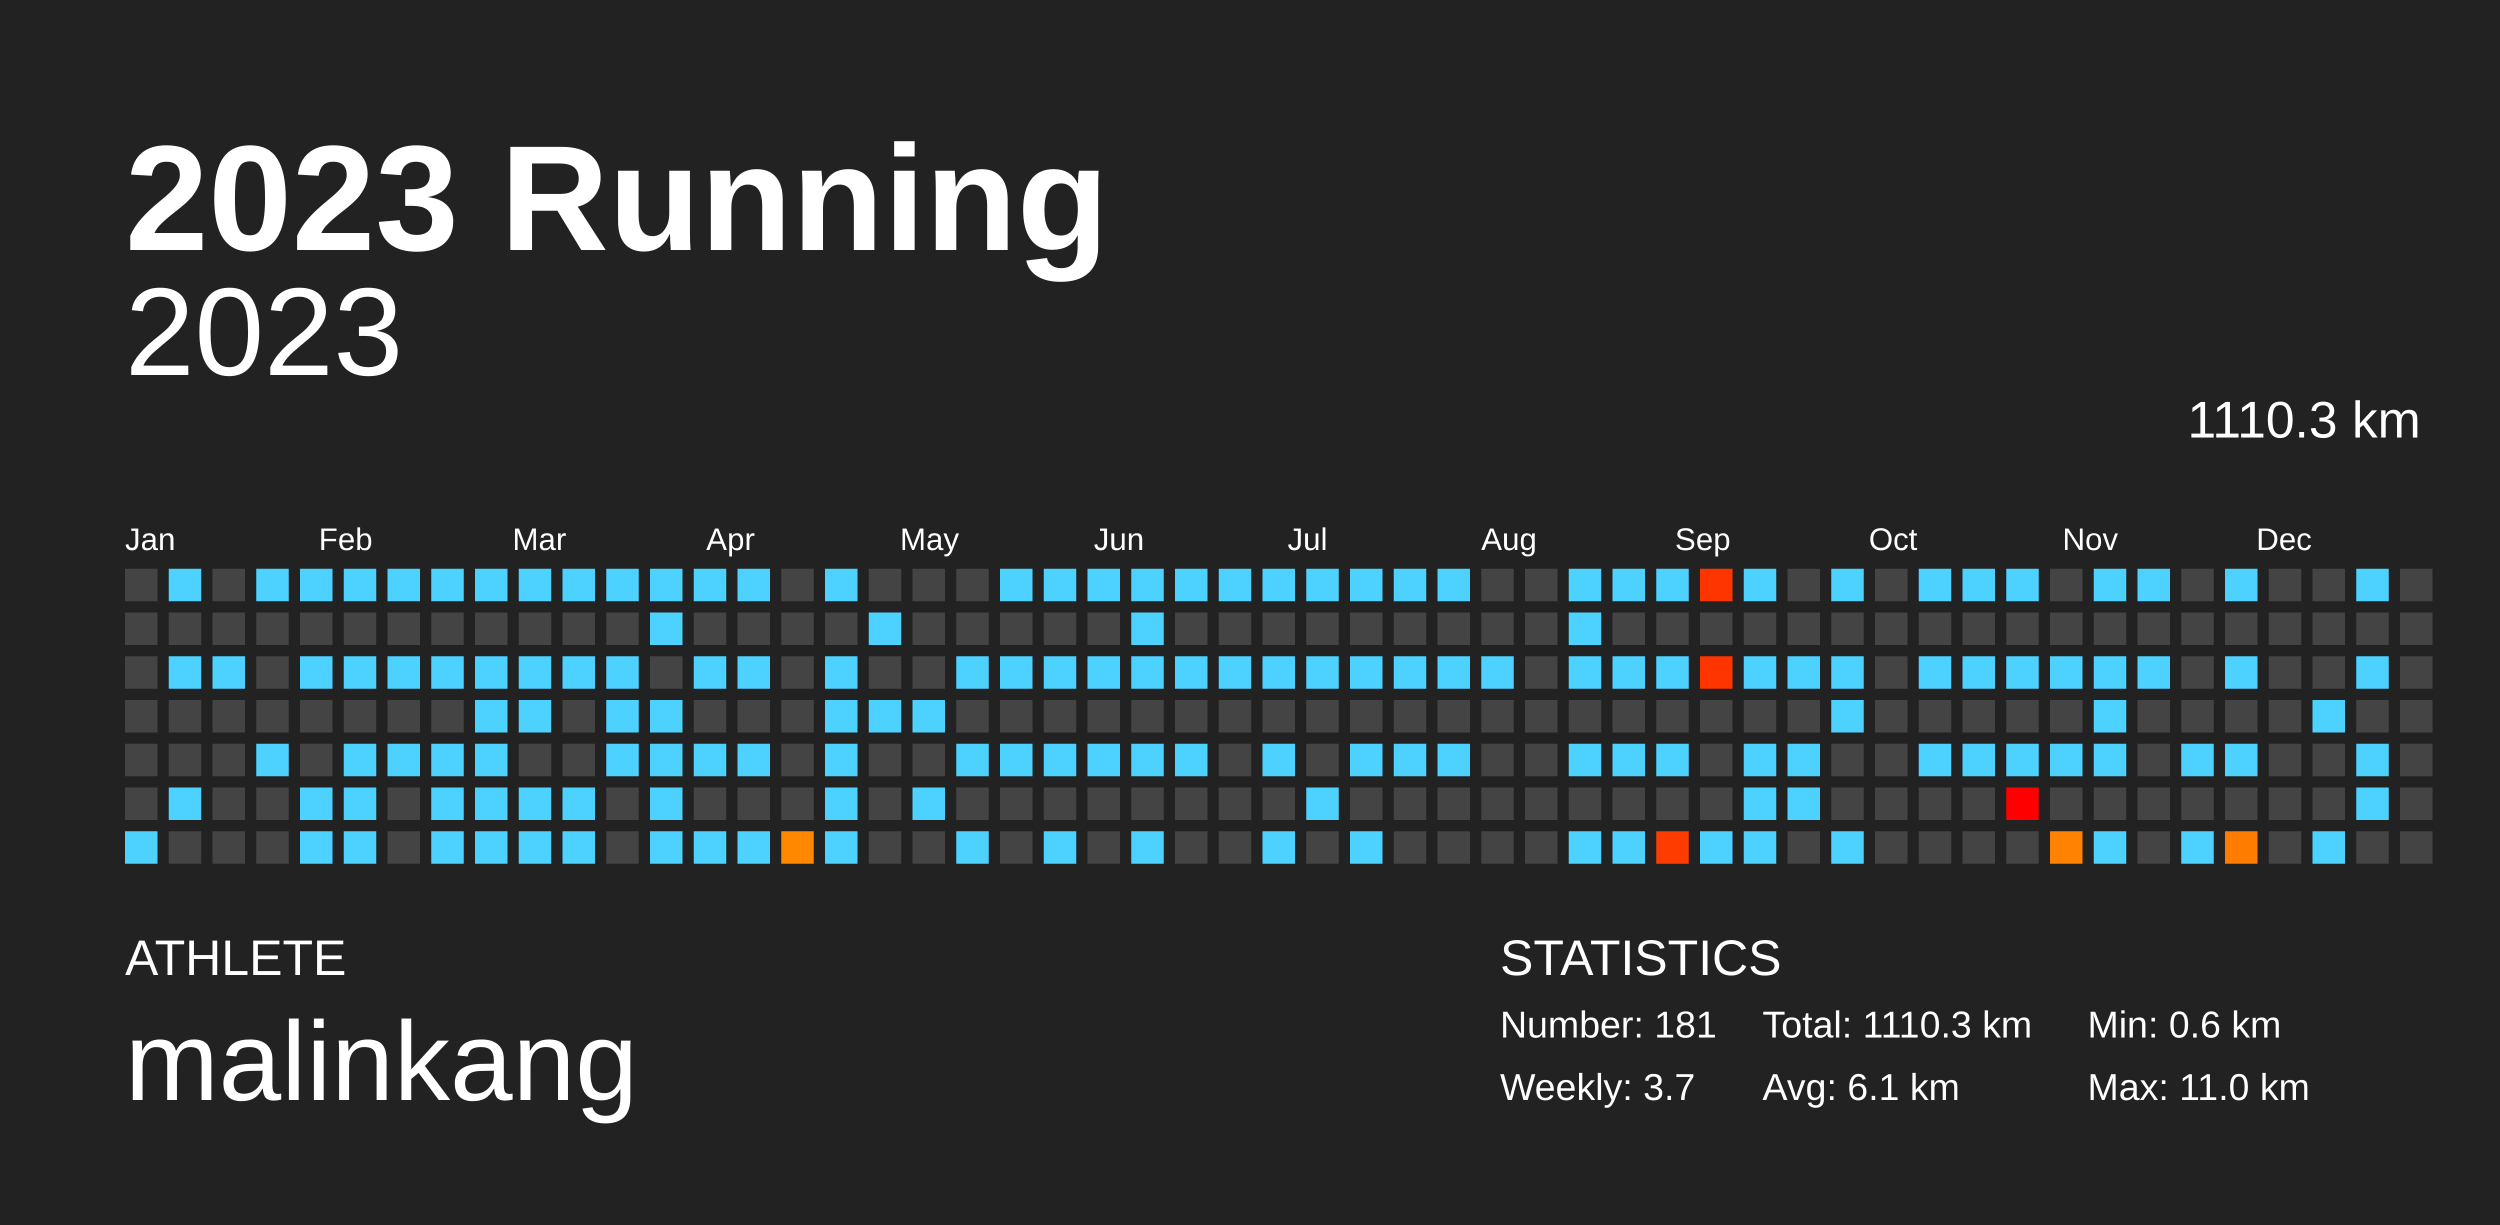
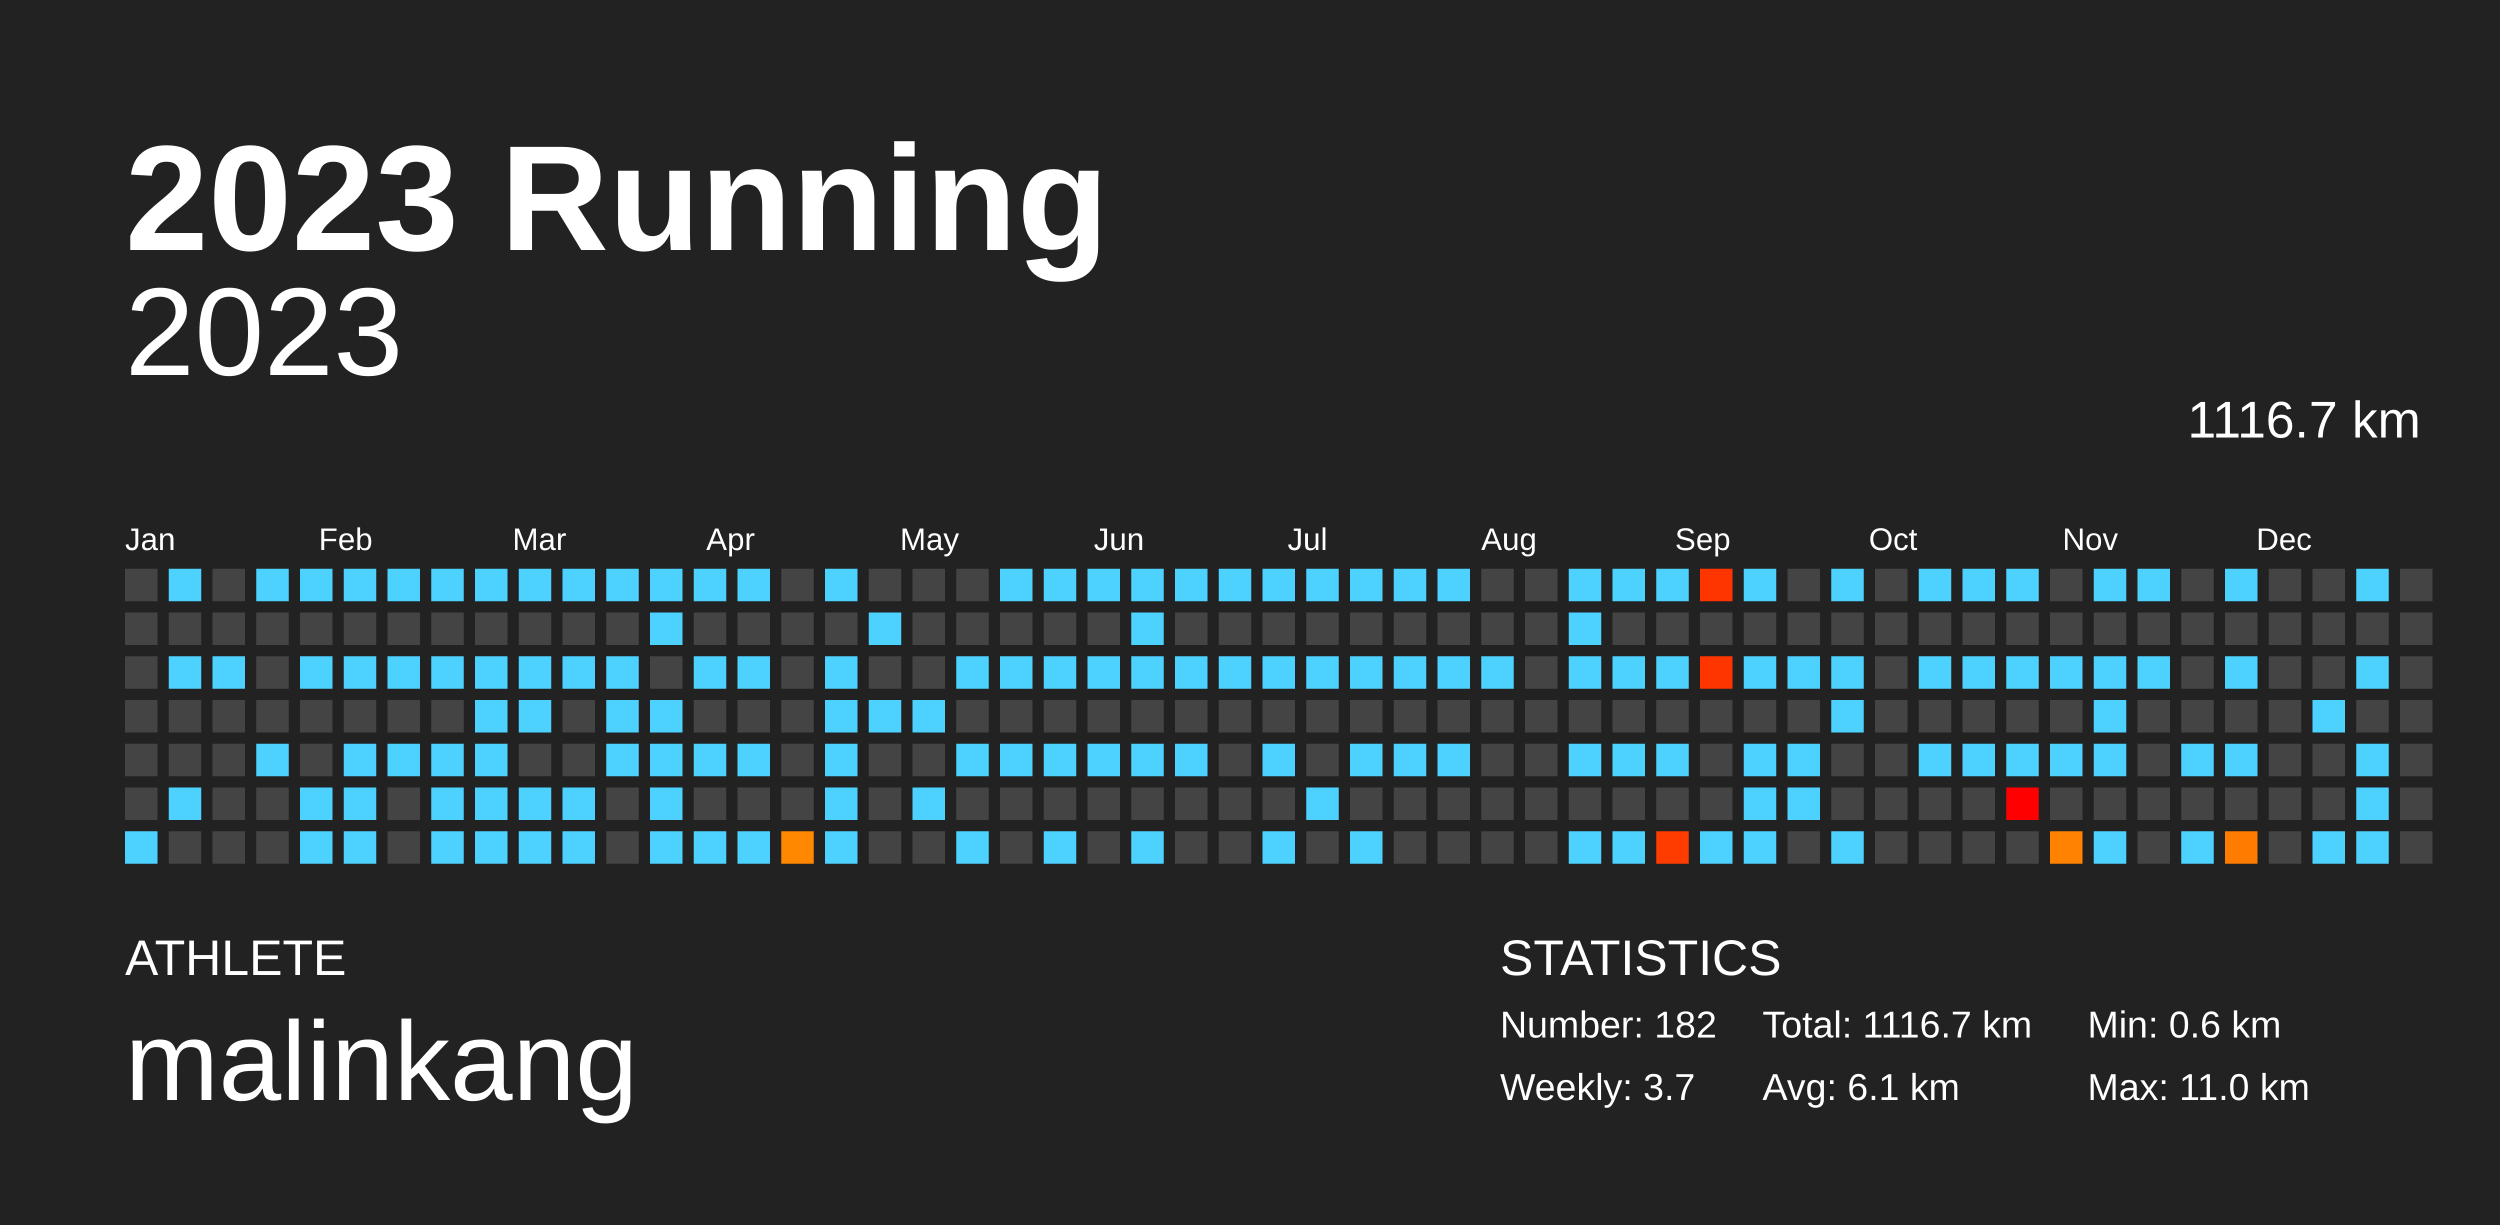
<svg xmlns="http://www.w3.org/2000/svg" baseProfile="full" height="98mm" version="1.1" viewBox="0,0,200,98" width="200mm">
  <defs />
  <rect fill="#222222" height="98" width="200" x="0" y="0" />
  <text fill="#FFFFFF" style="font-size:12px; font-family:Arial; font-weight:bold;" x="10" y="20">2023 Running</text>
  <text fill="#FFFFFF" style="font-size:4px; font-family:Arial" x="10" y="78">ATHLETE</text>
  <text fill="#FFFFFF" style="font-size:9px; font-family:Arial" x="10" y="88">malinkang</text>
  <text fill="#FFFFFF" style="font-size:4px; font-family:Arial" x="120" y="78">STATISTICS</text>
-   <text fill="#FFFFFF" style="font-size:3px; font-family:Arial" x="120" y="83">Number: 181</text>
+   <text fill="#FFFFFF" style="font-size:3px; font-family:Arial" x="120" y="83">Number: 182</text>
  <text fill="#FFFFFF" style="font-size:3px; font-family:Arial" x="120" y="88">Weekly: 3.7</text>
-   <text fill="#FFFFFF" style="font-size:3px; font-family:Arial" x="141" y="83">Total: 1110.3 km</text>
+   <text fill="#FFFFFF" style="font-size:3px; font-family:Arial" x="141" y="83">Total: 1116.7 km</text>
  <text fill="#FFFFFF" style="font-size:3px; font-family:Arial" x="141" y="88">Avg: 6.1 km</text>
  <text fill="#FFFFFF" style="font-size:3px; font-family:Arial" x="167" y="83">Min: 0.6 km</text>
  <text fill="#FFFFFF" style="font-size:3px; font-family:Arial" x="167" y="88">Max: 11.0 km</text>
  <text alignment-baseline="hanging" fill="#FFFFFF" style="font-size:10.0px; font-family:Arial;" x="10" y="30">2023</text>
-   <text alignment-baseline="hanging" fill="#FFFFFF" style="font-size:4.125px; font-family:Arial;" x="175" y="35">1110.3 km</text>
+   <text alignment-baseline="hanging" fill="#FFFFFF" style="font-size:4.125px; font-family:Arial;" x="175" y="35">1116.7 km</text>
  <text fill="#FFFFFF" style="font-size:2.5px; font-family:Arial" x="10.0" y="44">Jan</text>
  <text fill="#FFFFFF" style="font-size:2.5px; font-family:Arial" x="25.5" y="44">Feb</text>
  <text fill="#FFFFFF" style="font-size:2.5px; font-family:Arial" x="41.0" y="44">Mar</text>
  <text fill="#FFFFFF" style="font-size:2.5px; font-family:Arial" x="56.5" y="44">Apr</text>
  <text fill="#FFFFFF" style="font-size:2.5px; font-family:Arial" x="72.0" y="44">May</text>
  <text fill="#FFFFFF" style="font-size:2.5px; font-family:Arial" x="87.5" y="44">Jun</text>
  <text fill="#FFFFFF" style="font-size:2.5px; font-family:Arial" x="103.0" y="44">Jul</text>
  <text fill="#FFFFFF" style="font-size:2.5px; font-family:Arial" x="118.5" y="44">Aug</text>
  <text fill="#FFFFFF" style="font-size:2.5px; font-family:Arial" x="134.0" y="44">Sep</text>
  <text fill="#FFFFFF" style="font-size:2.5px; font-family:Arial" x="149.5" y="44">Oct</text>
  <text fill="#FFFFFF" style="font-size:2.5px; font-family:Arial" x="165.0" y="44">Nov</text>
  <text fill="#FFFFFF" style="font-size:2.5px; font-family:Arial" x="180.5" y="44">Dec</text>
  <rect fill="#444444" height="2.6" width="2.6" x="10.0" y="45.5" />
  <rect fill="#444444" height="2.6" width="2.6" x="10.0" y="49.0" />
  <rect fill="#444444" height="2.6" width="2.6" x="10.0" y="52.5" />
  <rect fill="#444444" height="2.6" width="2.6" x="10.0" y="56.0" />
  <rect fill="#444444" height="2.6" width="2.6" x="10.0" y="59.5" />
  <rect fill="#444444" height="2.6" width="2.6" x="10.0" y="63.0" />
  <rect fill="#4dd2ff" height="2.6" width="2.6" x="10.0" y="66.5" />
  <rect fill="#4dd2ff" height="2.6" width="2.6" x="13.5" y="45.5" />
  <rect fill="#444444" height="2.6" width="2.6" x="13.5" y="49.0" />
  <rect fill="#4dd2ff" height="2.6" width="2.6" x="13.5" y="52.5" />
  <rect fill="#444444" height="2.6" width="2.6" x="13.5" y="56.0" />
  <rect fill="#444444" height="2.6" width="2.6" x="13.5" y="59.5" />
  <rect fill="#4dd2ff" height="2.6" width="2.6" x="13.5" y="63.0" />
  <rect fill="#444444" height="2.6" width="2.6" x="13.5" y="66.5" />
  <rect fill="#444444" height="2.6" width="2.6" x="17.0" y="45.5" />
  <rect fill="#444444" height="2.6" width="2.6" x="17.0" y="49.0" />
  <rect fill="#4dd2ff" height="2.6" width="2.6" x="17.0" y="52.5" />
  <rect fill="#444444" height="2.6" width="2.6" x="17.0" y="56.0" />
  <rect fill="#444444" height="2.6" width="2.6" x="17.0" y="59.5" />
  <rect fill="#444444" height="2.6" width="2.6" x="17.0" y="63.0" />
  <rect fill="#444444" height="2.6" width="2.6" x="17.0" y="66.5" />
  <rect fill="#4dd2ff" height="2.6" width="2.6" x="20.5" y="45.5" />
  <rect fill="#444444" height="2.6" width="2.6" x="20.5" y="49.0" />
  <rect fill="#444444" height="2.6" width="2.6" x="20.5" y="52.5" />
  <rect fill="#444444" height="2.6" width="2.6" x="20.5" y="56.0" />
  <rect fill="#4dd2ff" height="2.6" width="2.6" x="20.5" y="59.5" />
  <rect fill="#444444" height="2.6" width="2.6" x="20.5" y="63.0" />
  <rect fill="#444444" height="2.6" width="2.6" x="20.5" y="66.5" />
  <rect fill="#4dd2ff" height="2.6" width="2.6" x="24.0" y="45.5" />
  <rect fill="#444444" height="2.6" width="2.6" x="24.0" y="49.0" />
  <rect fill="#4dd2ff" height="2.6" width="2.6" x="24.0" y="52.5" />
  <rect fill="#444444" height="2.6" width="2.6" x="24.0" y="56.0" />
  <rect fill="#444444" height="2.6" width="2.6" x="24.0" y="59.5" />
  <rect fill="#4dd2ff" height="2.6" width="2.6" x="24.0" y="63.0" />
  <rect fill="#4dd2ff" height="2.6" width="2.6" x="24.0" y="66.5" />
  <rect fill="#4dd2ff" height="2.6" width="2.6" x="27.5" y="45.5" />
  <rect fill="#444444" height="2.6" width="2.6" x="27.5" y="49.0" />
  <rect fill="#4dd2ff" height="2.6" width="2.6" x="27.5" y="52.5" />
  <rect fill="#444444" height="2.6" width="2.6" x="27.5" y="56.0" />
  <rect fill="#4dd2ff" height="2.6" width="2.6" x="27.5" y="59.5" />
  <rect fill="#4dd2ff" height="2.6" width="2.6" x="27.5" y="63.0" />
  <rect fill="#4dd2ff" height="2.6" width="2.6" x="27.5" y="66.5" />
  <rect fill="#4dd2ff" height="2.6" width="2.6" x="31.0" y="45.5" />
  <rect fill="#444444" height="2.6" width="2.6" x="31.0" y="49.0" />
  <rect fill="#4dd2ff" height="2.6" width="2.6" x="31.0" y="52.5" />
  <rect fill="#444444" height="2.6" width="2.6" x="31.0" y="56.0" />
  <rect fill="#4dd2ff" height="2.6" width="2.6" x="31.0" y="59.5" />
  <rect fill="#444444" height="2.6" width="2.6" x="31.0" y="63.0" />
  <rect fill="#444444" height="2.6" width="2.6" x="31.0" y="66.5" />
  <rect fill="#4dd2ff" height="2.6" width="2.6" x="34.5" y="45.5" />
  <rect fill="#444444" height="2.6" width="2.6" x="34.5" y="49.0" />
  <rect fill="#4dd2ff" height="2.6" width="2.6" x="34.5" y="52.5" />
  <rect fill="#444444" height="2.6" width="2.6" x="34.5" y="56.0" />
  <rect fill="#4dd2ff" height="2.6" width="2.6" x="34.5" y="59.5" />
  <rect fill="#4dd2ff" height="2.6" width="2.6" x="34.5" y="63.0" />
  <rect fill="#4dd2ff" height="2.6" width="2.6" x="34.5" y="66.5" />
  <rect fill="#4dd2ff" height="2.6" width="2.6" x="38.0" y="45.5" />
  <rect fill="#444444" height="2.6" width="2.6" x="38.0" y="49.0" />
  <rect fill="#4dd2ff" height="2.6" width="2.6" x="38.0" y="52.5" />
  <rect fill="#4dd2ff" height="2.6" width="2.6" x="38.0" y="56.0" />
  <rect fill="#4dd2ff" height="2.6" width="2.6" x="38.0" y="59.5" />
  <rect fill="#4dd2ff" height="2.6" width="2.6" x="38.0" y="63.0" />
  <rect fill="#4dd2ff" height="2.6" width="2.6" x="38.0" y="66.5" />
  <rect fill="#4dd2ff" height="2.6" width="2.6" x="41.5" y="45.5" />
  <rect fill="#444444" height="2.6" width="2.6" x="41.5" y="49.0" />
  <rect fill="#4dd2ff" height="2.6" width="2.6" x="41.5" y="52.5" />
  <rect fill="#4dd2ff" height="2.6" width="2.6" x="41.5" y="56.0" />
  <rect fill="#444444" height="2.6" width="2.6" x="41.5" y="59.5" />
  <rect fill="#4dd2ff" height="2.6" width="2.6" x="41.5" y="63.0" />
  <rect fill="#4dd2ff" height="2.6" width="2.6" x="41.5" y="66.5" />
  <rect fill="#4dd2ff" height="2.6" width="2.6" x="45.0" y="45.5" />
  <rect fill="#444444" height="2.6" width="2.6" x="45.0" y="49.0" />
  <rect fill="#4dd2ff" height="2.6" width="2.6" x="45.0" y="52.5" />
  <rect fill="#444444" height="2.6" width="2.6" x="45.0" y="56.0" />
  <rect fill="#444444" height="2.6" width="2.6" x="45.0" y="59.5" />
  <rect fill="#4dd2ff" height="2.6" width="2.6" x="45.0" y="63.0" />
  <rect fill="#4dd2ff" height="2.6" width="2.6" x="45.0" y="66.5" />
  <rect fill="#4dd2ff" height="2.6" width="2.6" x="48.5" y="45.5" />
  <rect fill="#444444" height="2.6" width="2.6" x="48.5" y="49.0" />
  <rect fill="#4dd2ff" height="2.6" width="2.6" x="48.5" y="52.5" />
  <rect fill="#4dd2ff" height="2.6" width="2.6" x="48.5" y="56.0" />
  <rect fill="#4dd2ff" height="2.6" width="2.6" x="48.5" y="59.5" />
  <rect fill="#444444" height="2.6" width="2.6" x="48.5" y="63.0" />
  <rect fill="#444444" height="2.6" width="2.6" x="48.5" y="66.5" />
  <rect fill="#4dd2ff" height="2.6" width="2.6" x="52.0" y="45.5" />
  <rect fill="#4dd2ff" height="2.6" width="2.6" x="52.0" y="49.0" />
  <rect fill="#444444" height="2.6" width="2.6" x="52.0" y="52.5" />
  <rect fill="#4dd2ff" height="2.6" width="2.6" x="52.0" y="56.0" />
  <rect fill="#4dd2ff" height="2.6" width="2.6" x="52.0" y="59.5" />
  <rect fill="#4dd2ff" height="2.6" width="2.6" x="52.0" y="63.0" />
  <rect fill="#4dd2ff" height="2.6" width="2.6" x="52.0" y="66.5" />
  <rect fill="#4dd2ff" height="2.6" width="2.6" x="55.5" y="45.5" />
  <rect fill="#444444" height="2.6" width="2.6" x="55.5" y="49.0" />
  <rect fill="#4dd2ff" height="2.6" width="2.6" x="55.5" y="52.5" />
  <rect fill="#444444" height="2.6" width="2.6" x="55.5" y="56.0" />
  <rect fill="#4dd2ff" height="2.6" width="2.6" x="55.5" y="59.5" />
  <rect fill="#444444" height="2.6" width="2.6" x="55.5" y="63.0" />
  <rect fill="#4dd2ff" height="2.6" width="2.6" x="55.5" y="66.5" />
  <rect fill="#4dd2ff" height="2.6" width="2.6" x="59.0" y="45.5" />
  <rect fill="#444444" height="2.6" width="2.6" x="59.0" y="49.0" />
  <rect fill="#4dd2ff" height="2.6" width="2.6" x="59.0" y="52.5" />
  <rect fill="#444444" height="2.6" width="2.6" x="59.0" y="56.0" />
  <rect fill="#4dd2ff" height="2.6" width="2.6" x="59.0" y="59.5" />
  <rect fill="#444444" height="2.6" width="2.6" x="59.0" y="63.0" />
  <rect fill="#4dd2ff" height="2.6" width="2.6" x="59.0" y="66.5" />
  <rect fill="#444444" height="2.6" width="2.6" x="62.5" y="45.5" />
  <rect fill="#444444" height="2.6" width="2.6" x="62.5" y="49.0" />
  <rect fill="#444444" height="2.6" width="2.6" x="62.5" y="52.5" />
  <rect fill="#444444" height="2.6" width="2.6" x="62.5" y="56.0" />
  <rect fill="#444444" height="2.6" width="2.6" x="62.5" y="59.5" />
  <rect fill="#444444" height="2.6" width="2.6" x="62.5" y="63.0" />
  <rect fill="#ff8800" height="2.6" width="2.6" x="62.5" y="66.5" />
  <rect fill="#4dd2ff" height="2.6" width="2.6" x="66.0" y="45.5" />
  <rect fill="#444444" height="2.6" width="2.6" x="66.0" y="49.0" />
  <rect fill="#4dd2ff" height="2.6" width="2.6" x="66.0" y="52.5" />
  <rect fill="#4dd2ff" height="2.6" width="2.6" x="66.0" y="56.0" />
  <rect fill="#4dd2ff" height="2.6" width="2.6" x="66.0" y="59.5" />
  <rect fill="#4dd2ff" height="2.6" width="2.6" x="66.0" y="63.0" />
  <rect fill="#4dd2ff" height="2.6" width="2.6" x="66.0" y="66.5" />
  <rect fill="#444444" height="2.6" width="2.6" x="69.5" y="45.5" />
  <rect fill="#4dd2ff" height="2.6" width="2.6" x="69.5" y="49.0" />
  <rect fill="#444444" height="2.6" width="2.6" x="69.5" y="52.5" />
  <rect fill="#4dd2ff" height="2.6" width="2.6" x="69.5" y="56.0" />
  <rect fill="#444444" height="2.6" width="2.6" x="69.5" y="59.5" />
  <rect fill="#444444" height="2.6" width="2.6" x="69.5" y="63.0" />
  <rect fill="#444444" height="2.6" width="2.6" x="69.5" y="66.5" />
  <rect fill="#444444" height="2.6" width="2.6" x="73.0" y="45.5" />
  <rect fill="#444444" height="2.6" width="2.6" x="73.0" y="49.0" />
  <rect fill="#444444" height="2.6" width="2.6" x="73.0" y="52.5" />
  <rect fill="#4dd2ff" height="2.6" width="2.6" x="73.0" y="56.0" />
  <rect fill="#444444" height="2.6" width="2.6" x="73.0" y="59.5" />
  <rect fill="#4dd2ff" height="2.6" width="2.6" x="73.0" y="63.0" />
  <rect fill="#444444" height="2.6" width="2.6" x="73.0" y="66.5" />
  <rect fill="#444444" height="2.6" width="2.6" x="76.5" y="45.5" />
  <rect fill="#444444" height="2.6" width="2.6" x="76.5" y="49.0" />
  <rect fill="#4dd2ff" height="2.6" width="2.6" x="76.5" y="52.5" />
  <rect fill="#444444" height="2.6" width="2.6" x="76.5" y="56.0" />
  <rect fill="#4dd2ff" height="2.6" width="2.6" x="76.5" y="59.5" />
  <rect fill="#444444" height="2.6" width="2.6" x="76.5" y="63.0" />
  <rect fill="#4dd2ff" height="2.6" width="2.6" x="76.5" y="66.5" />
  <rect fill="#4dd2ff" height="2.6" width="2.6" x="80.0" y="45.5" />
  <rect fill="#444444" height="2.6" width="2.6" x="80.0" y="49.0" />
  <rect fill="#4dd2ff" height="2.6" width="2.6" x="80.0" y="52.5" />
  <rect fill="#444444" height="2.6" width="2.6" x="80.0" y="56.0" />
  <rect fill="#4dd2ff" height="2.6" width="2.6" x="80.0" y="59.5" />
  <rect fill="#444444" height="2.6" width="2.6" x="80.0" y="63.0" />
  <rect fill="#444444" height="2.6" width="2.6" x="80.0" y="66.5" />
  <rect fill="#4dd2ff" height="2.6" width="2.6" x="83.5" y="45.5" />
  <rect fill="#444444" height="2.6" width="2.6" x="83.5" y="49.0" />
  <rect fill="#4dd2ff" height="2.6" width="2.6" x="83.5" y="52.5" />
  <rect fill="#444444" height="2.6" width="2.6" x="83.5" y="56.0" />
  <rect fill="#4dd2ff" height="2.6" width="2.6" x="83.5" y="59.5" />
  <rect fill="#444444" height="2.6" width="2.6" x="83.5" y="63.0" />
  <rect fill="#4dd2ff" height="2.6" width="2.6" x="83.5" y="66.5" />
  <rect fill="#4dd2ff" height="2.6" width="2.6" x="87.0" y="45.5" />
  <rect fill="#444444" height="2.6" width="2.6" x="87.0" y="49.0" />
  <rect fill="#4dd2ff" height="2.6" width="2.6" x="87.0" y="52.5" />
  <rect fill="#444444" height="2.6" width="2.6" x="87.0" y="56.0" />
  <rect fill="#4dd2ff" height="2.6" width="2.6" x="87.0" y="59.5" />
  <rect fill="#444444" height="2.6" width="2.6" x="87.0" y="63.0" />
  <rect fill="#444444" height="2.6" width="2.6" x="87.0" y="66.5" />
  <rect fill="#4dd2ff" height="2.6" width="2.6" x="90.5" y="45.5" />
  <rect fill="#4dd2ff" height="2.6" width="2.6" x="90.5" y="49.0" />
  <rect fill="#4dd2ff" height="2.6" width="2.6" x="90.5" y="52.5" />
  <rect fill="#444444" height="2.6" width="2.6" x="90.5" y="56.0" />
  <rect fill="#4dd2ff" height="2.6" width="2.6" x="90.5" y="59.5" />
  <rect fill="#444444" height="2.6" width="2.6" x="90.5" y="63.0" />
  <rect fill="#4dd2ff" height="2.6" width="2.6" x="90.5" y="66.5" />
  <rect fill="#4dd2ff" height="2.6" width="2.6" x="94.0" y="45.5" />
  <rect fill="#444444" height="2.6" width="2.6" x="94.0" y="49.0" />
  <rect fill="#4dd2ff" height="2.6" width="2.6" x="94.0" y="52.5" />
  <rect fill="#444444" height="2.6" width="2.6" x="94.0" y="56.0" />
  <rect fill="#4dd2ff" height="2.6" width="2.6" x="94.0" y="59.5" />
  <rect fill="#444444" height="2.6" width="2.6" x="94.0" y="63.0" />
  <rect fill="#444444" height="2.6" width="2.6" x="94.0" y="66.5" />
  <rect fill="#4dd2ff" height="2.6" width="2.6" x="97.5" y="45.5" />
  <rect fill="#444444" height="2.6" width="2.6" x="97.5" y="49.0" />
  <rect fill="#4dd2ff" height="2.6" width="2.6" x="97.5" y="52.5" />
  <rect fill="#444444" height="2.6" width="2.6" x="97.5" y="56.0" />
  <rect fill="#444444" height="2.6" width="2.6" x="97.5" y="59.5" />
  <rect fill="#444444" height="2.6" width="2.6" x="97.5" y="63.0" />
  <rect fill="#444444" height="2.6" width="2.6" x="97.5" y="66.5" />
  <rect fill="#4dd2ff" height="2.6" width="2.6" x="101.0" y="45.5" />
  <rect fill="#444444" height="2.6" width="2.6" x="101.0" y="49.0" />
  <rect fill="#4dd2ff" height="2.6" width="2.6" x="101.0" y="52.5" />
  <rect fill="#444444" height="2.6" width="2.6" x="101.0" y="56.0" />
  <rect fill="#4dd2ff" height="2.6" width="2.6" x="101.0" y="59.5" />
  <rect fill="#444444" height="2.6" width="2.6" x="101.0" y="63.0" />
  <rect fill="#4dd2ff" height="2.6" width="2.6" x="101.0" y="66.5" />
  <rect fill="#4dd2ff" height="2.6" width="2.6" x="104.5" y="45.5" />
  <rect fill="#444444" height="2.6" width="2.6" x="104.5" y="49.0" />
  <rect fill="#4dd2ff" height="2.6" width="2.6" x="104.5" y="52.5" />
  <rect fill="#444444" height="2.6" width="2.6" x="104.5" y="56.0" />
  <rect fill="#444444" height="2.6" width="2.6" x="104.5" y="59.5" />
  <rect fill="#4dd2ff" height="2.6" width="2.6" x="104.5" y="63.0" />
  <rect fill="#444444" height="2.6" width="2.6" x="104.5" y="66.5" />
  <rect fill="#4dd2ff" height="2.6" width="2.6" x="108.0" y="45.5" />
  <rect fill="#444444" height="2.6" width="2.6" x="108.0" y="49.0" />
  <rect fill="#4dd2ff" height="2.6" width="2.6" x="108.0" y="52.5" />
  <rect fill="#444444" height="2.6" width="2.6" x="108.0" y="56.0" />
  <rect fill="#4dd2ff" height="2.6" width="2.6" x="108.0" y="59.5" />
  <rect fill="#444444" height="2.6" width="2.6" x="108.0" y="63.0" />
  <rect fill="#4dd2ff" height="2.6" width="2.6" x="108.0" y="66.5" />
  <rect fill="#4dd2ff" height="2.6" width="2.6" x="111.5" y="45.5" />
  <rect fill="#444444" height="2.6" width="2.6" x="111.5" y="49.0" />
  <rect fill="#4dd2ff" height="2.6" width="2.6" x="111.5" y="52.5" />
  <rect fill="#444444" height="2.6" width="2.6" x="111.5" y="56.0" />
  <rect fill="#4dd2ff" height="2.6" width="2.6" x="111.5" y="59.5" />
  <rect fill="#444444" height="2.6" width="2.6" x="111.5" y="63.0" />
  <rect fill="#444444" height="2.6" width="2.6" x="111.5" y="66.5" />
  <rect fill="#4dd2ff" height="2.6" width="2.6" x="115.0" y="45.5" />
  <rect fill="#444444" height="2.6" width="2.6" x="115.0" y="49.0" />
  <rect fill="#4dd2ff" height="2.6" width="2.6" x="115.0" y="52.5" />
  <rect fill="#444444" height="2.6" width="2.6" x="115.0" y="56.0" />
  <rect fill="#4dd2ff" height="2.6" width="2.6" x="115.0" y="59.5" />
  <rect fill="#444444" height="2.6" width="2.6" x="115.0" y="63.0" />
  <rect fill="#444444" height="2.6" width="2.6" x="115.0" y="66.5" />
  <rect fill="#444444" height="2.6" width="2.6" x="118.5" y="45.5" />
  <rect fill="#444444" height="2.6" width="2.6" x="118.5" y="49.0" />
  <rect fill="#4dd2ff" height="2.6" width="2.6" x="118.5" y="52.5" />
  <rect fill="#444444" height="2.6" width="2.6" x="118.5" y="56.0" />
  <rect fill="#444444" height="2.6" width="2.6" x="118.5" y="59.5" />
  <rect fill="#444444" height="2.6" width="2.6" x="118.5" y="63.0" />
  <rect fill="#444444" height="2.6" width="2.6" x="118.5" y="66.5" />
  <rect fill="#444444" height="2.6" width="2.6" x="122.0" y="45.5" />
  <rect fill="#444444" height="2.6" width="2.6" x="122.0" y="49.0" />
  <rect fill="#444444" height="2.6" width="2.6" x="122.0" y="52.5" />
  <rect fill="#444444" height="2.6" width="2.6" x="122.0" y="56.0" />
  <rect fill="#444444" height="2.6" width="2.6" x="122.0" y="59.5" />
  <rect fill="#444444" height="2.6" width="2.6" x="122.0" y="63.0" />
  <rect fill="#444444" height="2.6" width="2.6" x="122.0" y="66.5" />
  <rect fill="#4dd2ff" height="2.6" width="2.6" x="125.5" y="45.5" />
  <rect fill="#4dd2ff" height="2.6" width="2.6" x="125.5" y="49.0" />
  <rect fill="#4dd2ff" height="2.6" width="2.6" x="125.5" y="52.5" />
  <rect fill="#444444" height="2.6" width="2.6" x="125.5" y="56.0" />
  <rect fill="#4dd2ff" height="2.6" width="2.6" x="125.5" y="59.5" />
  <rect fill="#444444" height="2.6" width="2.6" x="125.5" y="63.0" />
  <rect fill="#4dd2ff" height="2.6" width="2.6" x="125.5" y="66.5" />
  <rect fill="#4dd2ff" height="2.6" width="2.6" x="129.0" y="45.5" />
  <rect fill="#444444" height="2.6" width="2.6" x="129.0" y="49.0" />
  <rect fill="#4dd2ff" height="2.6" width="2.6" x="129.0" y="52.5" />
  <rect fill="#444444" height="2.6" width="2.6" x="129.0" y="56.0" />
  <rect fill="#4dd2ff" height="2.6" width="2.6" x="129.0" y="59.5" />
  <rect fill="#444444" height="2.6" width="2.6" x="129.0" y="63.0" />
  <rect fill="#4dd2ff" height="2.6" width="2.6" x="129.0" y="66.5" />
  <rect fill="#4dd2ff" height="2.6" width="2.6" x="132.5" y="45.5" />
  <rect fill="#444444" height="2.6" width="2.6" x="132.5" y="49.0" />
  <rect fill="#4dd2ff" height="2.6" width="2.6" x="132.5" y="52.5" />
  <rect fill="#444444" height="2.6" width="2.6" x="132.5" y="56.0" />
  <rect fill="#4dd2ff" height="2.6" width="2.6" x="132.5" y="59.5" />
  <rect fill="#444444" height="2.6" width="2.6" x="132.5" y="63.0" />
  <rect fill="#ff3c00" height="2.6" width="2.6" x="132.5" y="66.5" />
  <rect fill="#ff3500" height="2.6" width="2.6" x="136.0" y="45.5" />
  <rect fill="#444444" height="2.6" width="2.6" x="136.0" y="49.0" />
  <rect fill="#ff3500" height="2.6" width="2.6" x="136.0" y="52.5" />
  <rect fill="#444444" height="2.6" width="2.6" x="136.0" y="56.0" />
  <rect fill="#444444" height="2.6" width="2.6" x="136.0" y="59.5" />
  <rect fill="#444444" height="2.6" width="2.6" x="136.0" y="63.0" />
  <rect fill="#4dd2ff" height="2.6" width="2.6" x="136.0" y="66.5" />
  <rect fill="#4dd2ff" height="2.6" width="2.6" x="139.5" y="45.5" />
  <rect fill="#444444" height="2.6" width="2.6" x="139.5" y="49.0" />
  <rect fill="#4dd2ff" height="2.6" width="2.6" x="139.5" y="52.5" />
  <rect fill="#444444" height="2.6" width="2.6" x="139.5" y="56.0" />
  <rect fill="#4dd2ff" height="2.6" width="2.6" x="139.5" y="59.5" />
  <rect fill="#4dd2ff" height="2.6" width="2.6" x="139.5" y="63.0" />
  <rect fill="#4dd2ff" height="2.6" width="2.6" x="139.5" y="66.5" />
  <rect fill="#444444" height="2.6" width="2.6" x="143.0" y="45.5" />
  <rect fill="#444444" height="2.6" width="2.6" x="143.0" y="49.0" />
  <rect fill="#4dd2ff" height="2.6" width="2.6" x="143.0" y="52.5" />
  <rect fill="#444444" height="2.6" width="2.6" x="143.0" y="56.0" />
  <rect fill="#4dd2ff" height="2.6" width="2.6" x="143.0" y="59.5" />
  <rect fill="#4dd2ff" height="2.6" width="2.6" x="143.0" y="63.0" />
  <rect fill="#444444" height="2.6" width="2.6" x="143.0" y="66.5" />
  <rect fill="#4dd2ff" height="2.6" width="2.6" x="146.5" y="45.5" />
  <rect fill="#444444" height="2.6" width="2.6" x="146.5" y="49.0" />
  <rect fill="#4dd2ff" height="2.6" width="2.6" x="146.5" y="52.5" />
  <rect fill="#4dd2ff" height="2.6" width="2.6" x="146.5" y="56.0" />
  <rect fill="#444444" height="2.6" width="2.6" x="146.5" y="59.5" />
  <rect fill="#444444" height="2.6" width="2.6" x="146.5" y="63.0" />
  <rect fill="#4dd2ff" height="2.6" width="2.6" x="146.5" y="66.5" />
  <rect fill="#444444" height="2.6" width="2.6" x="150.0" y="45.5" />
  <rect fill="#444444" height="2.6" width="2.6" x="150.0" y="49.0" />
  <rect fill="#444444" height="2.6" width="2.6" x="150.0" y="52.5" />
  <rect fill="#444444" height="2.6" width="2.6" x="150.0" y="56.0" />
  <rect fill="#444444" height="2.6" width="2.6" x="150.0" y="59.5" />
  <rect fill="#444444" height="2.6" width="2.6" x="150.0" y="63.0" />
  <rect fill="#444444" height="2.6" width="2.6" x="150.0" y="66.5" />
  <rect fill="#4dd2ff" height="2.6" width="2.6" x="153.5" y="45.5" />
  <rect fill="#444444" height="2.6" width="2.6" x="153.5" y="49.0" />
  <rect fill="#4dd2ff" height="2.6" width="2.6" x="153.5" y="52.5" />
  <rect fill="#444444" height="2.6" width="2.6" x="153.5" y="56.0" />
  <rect fill="#4dd2ff" height="2.6" width="2.6" x="153.5" y="59.5" />
  <rect fill="#444444" height="2.6" width="2.6" x="153.5" y="63.0" />
  <rect fill="#444444" height="2.6" width="2.6" x="153.5" y="66.5" />
  <rect fill="#4dd2ff" height="2.6" width="2.6" x="157.0" y="45.5" />
  <rect fill="#444444" height="2.6" width="2.6" x="157.0" y="49.0" />
  <rect fill="#4dd2ff" height="2.6" width="2.6" x="157.0" y="52.5" />
  <rect fill="#444444" height="2.6" width="2.6" x="157.0" y="56.0" />
  <rect fill="#4dd2ff" height="2.6" width="2.6" x="157.0" y="59.5" />
  <rect fill="#444444" height="2.6" width="2.6" x="157.0" y="63.0" />
  <rect fill="#444444" height="2.6" width="2.6" x="157.0" y="66.5" />
  <rect fill="#4dd2ff" height="2.6" width="2.6" x="160.5" y="45.5" />
  <rect fill="#444444" height="2.6" width="2.6" x="160.5" y="49.0" />
  <rect fill="#4dd2ff" height="2.6" width="2.6" x="160.5" y="52.5" />
  <rect fill="#444444" height="2.6" width="2.6" x="160.5" y="56.0" />
  <rect fill="#4dd2ff" height="2.6" width="2.6" x="160.5" y="59.5" />
  <rect fill="red" height="2.6" width="2.6" x="160.5" y="63.0" />
  <rect fill="#444444" height="2.6" width="2.6" x="160.5" y="66.5" />
  <rect fill="#444444" height="2.6" width="2.6" x="164.0" y="45.5" />
  <rect fill="#444444" height="2.6" width="2.6" x="164.0" y="49.0" />
  <rect fill="#4dd2ff" height="2.6" width="2.6" x="164.0" y="52.5" />
  <rect fill="#444444" height="2.6" width="2.6" x="164.0" y="56.0" />
  <rect fill="#4dd2ff" height="2.6" width="2.6" x="164.0" y="59.5" />
  <rect fill="#444444" height="2.6" width="2.6" x="164.0" y="63.0" />
  <rect fill="#ff8200" height="2.6" width="2.6" x="164.0" y="66.5" />
  <rect fill="#4dd2ff" height="2.6" width="2.6" x="167.5" y="45.5" />
  <rect fill="#444444" height="2.6" width="2.6" x="167.5" y="49.0" />
  <rect fill="#4dd2ff" height="2.6" width="2.6" x="167.5" y="52.5" />
  <rect fill="#4dd2ff" height="2.6" width="2.6" x="167.5" y="56.0" />
  <rect fill="#4dd2ff" height="2.6" width="2.6" x="167.5" y="59.5" />
  <rect fill="#444444" height="2.6" width="2.6" x="167.5" y="63.0" />
  <rect fill="#4dd2ff" height="2.6" width="2.6" x="167.5" y="66.5" />
  <rect fill="#4dd2ff" height="2.6" width="2.6" x="171.0" y="45.5" />
  <rect fill="#444444" height="2.6" width="2.6" x="171.0" y="49.0" />
  <rect fill="#4dd2ff" height="2.6" width="2.6" x="171.0" y="52.5" />
  <rect fill="#444444" height="2.6" width="2.6" x="171.0" y="56.0" />
  <rect fill="#444444" height="2.6" width="2.6" x="171.0" y="59.5" />
  <rect fill="#444444" height="2.6" width="2.6" x="171.0" y="63.0" />
  <rect fill="#444444" height="2.6" width="2.6" x="171.0" y="66.5" />
  <rect fill="#444444" height="2.6" width="2.6" x="174.5" y="45.5" />
  <rect fill="#444444" height="2.6" width="2.6" x="174.5" y="49.0" />
  <rect fill="#444444" height="2.6" width="2.6" x="174.5" y="52.5" />
  <rect fill="#444444" height="2.6" width="2.6" x="174.5" y="56.0" />
  <rect fill="#4dd2ff" height="2.6" width="2.6" x="174.5" y="59.5" />
  <rect fill="#444444" height="2.6" width="2.6" x="174.5" y="63.0" />
  <rect fill="#4dd2ff" height="2.6" width="2.6" x="174.5" y="66.5" />
  <rect fill="#4dd2ff" height="2.6" width="2.6" x="178.0" y="45.5" />
  <rect fill="#444444" height="2.6" width="2.6" x="178.0" y="49.0" />
  <rect fill="#4dd2ff" height="2.6" width="2.6" x="178.0" y="52.5" />
  <rect fill="#444444" height="2.6" width="2.6" x="178.0" y="56.0" />
  <rect fill="#4dd2ff" height="2.6" width="2.6" x="178.0" y="59.5" />
  <rect fill="#444444" height="2.6" width="2.6" x="178.0" y="63.0" />
  <rect fill="#ff7c00" height="2.6" width="2.6" x="178.0" y="66.5" />
  <rect fill="#444444" height="2.6" width="2.6" x="181.5" y="45.5" />
  <rect fill="#444444" height="2.6" width="2.6" x="181.5" y="49.0" />
  <rect fill="#444444" height="2.6" width="2.6" x="181.5" y="52.5" />
  <rect fill="#444444" height="2.6" width="2.6" x="181.5" y="56.0" />
  <rect fill="#444444" height="2.6" width="2.6" x="181.5" y="59.5" />
  <rect fill="#444444" height="2.6" width="2.6" x="181.5" y="63.0" />
  <rect fill="#444444" height="2.6" width="2.6" x="181.5" y="66.5" />
  <rect fill="#444444" height="2.6" width="2.6" x="185.0" y="45.5" />
  <rect fill="#444444" height="2.6" width="2.6" x="185.0" y="49.0" />
  <rect fill="#444444" height="2.6" width="2.6" x="185.0" y="52.5" />
  <rect fill="#4dd2ff" height="2.6" width="2.6" x="185.0" y="56.0" />
  <rect fill="#444444" height="2.6" width="2.6" x="185.0" y="59.5" />
  <rect fill="#444444" height="2.6" width="2.6" x="185.0" y="63.0" />
  <rect fill="#4dd2ff" height="2.6" width="2.6" x="185.0" y="66.5" />
  <rect fill="#4dd2ff" height="2.6" width="2.6" x="188.5" y="45.5" />
  <rect fill="#444444" height="2.6" width="2.6" x="188.5" y="49.0" />
  <rect fill="#4dd2ff" height="2.6" width="2.6" x="188.5" y="52.5" />
  <rect fill="#444444" height="2.6" width="2.6" x="188.5" y="56.0" />
  <rect fill="#4dd2ff" height="2.6" width="2.6" x="188.5" y="59.5" />
  <rect fill="#4dd2ff" height="2.6" width="2.6" x="188.5" y="63.0" />
-   <rect fill="#444444" height="2.6" width="2.6" x="188.5" y="66.5" />
+   <rect fill="#4dd2ff" height="2.6" width="2.6" x="188.5" y="66.5" />
  <rect fill="#444444" height="2.6" width="2.6" x="192.0" y="45.5" />
  <rect fill="#444444" height="2.6" width="2.6" x="192.0" y="49.0" />
  <rect fill="#444444" height="2.6" width="2.6" x="192.0" y="52.5" />
  <rect fill="#444444" height="2.6" width="2.6" x="192.0" y="56.0" />
  <rect fill="#444444" height="2.6" width="2.6" x="192.0" y="59.5" />
  <rect fill="#444444" height="2.6" width="2.6" x="192.0" y="63.0" />
  <rect fill="#444444" height="2.6" width="2.6" x="192.0" y="66.5" />
</svg>
